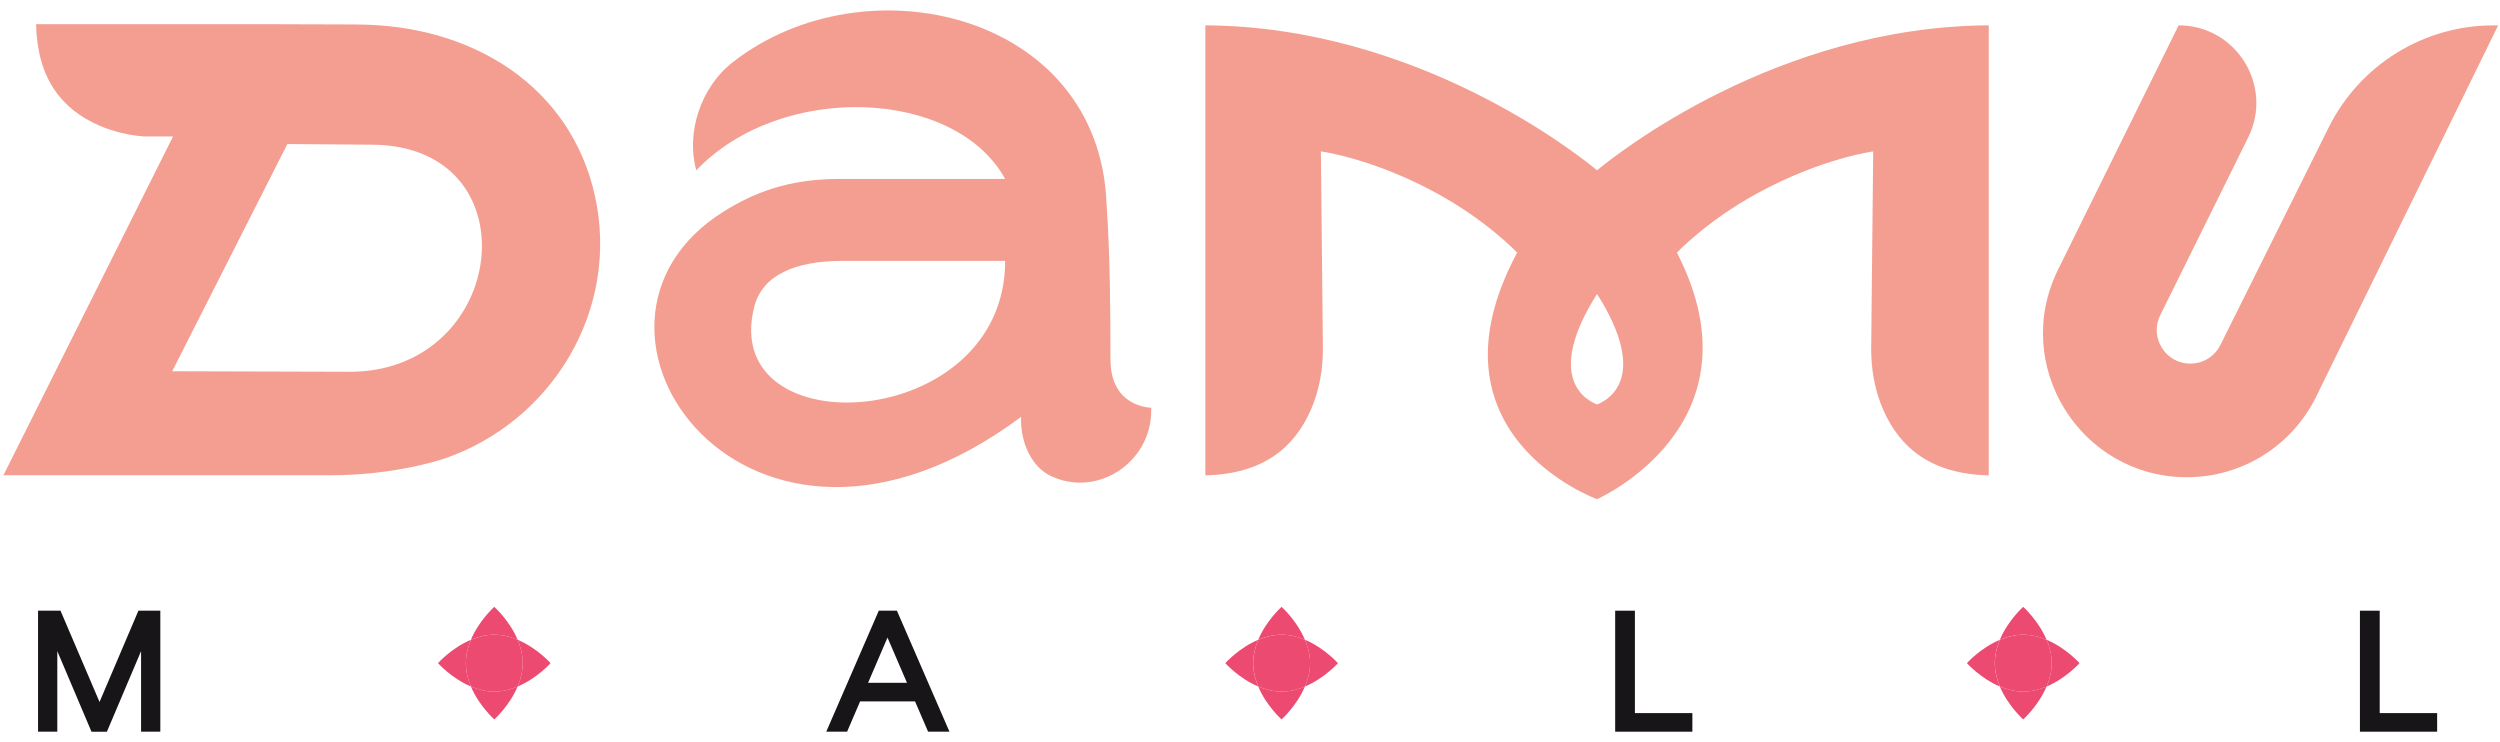
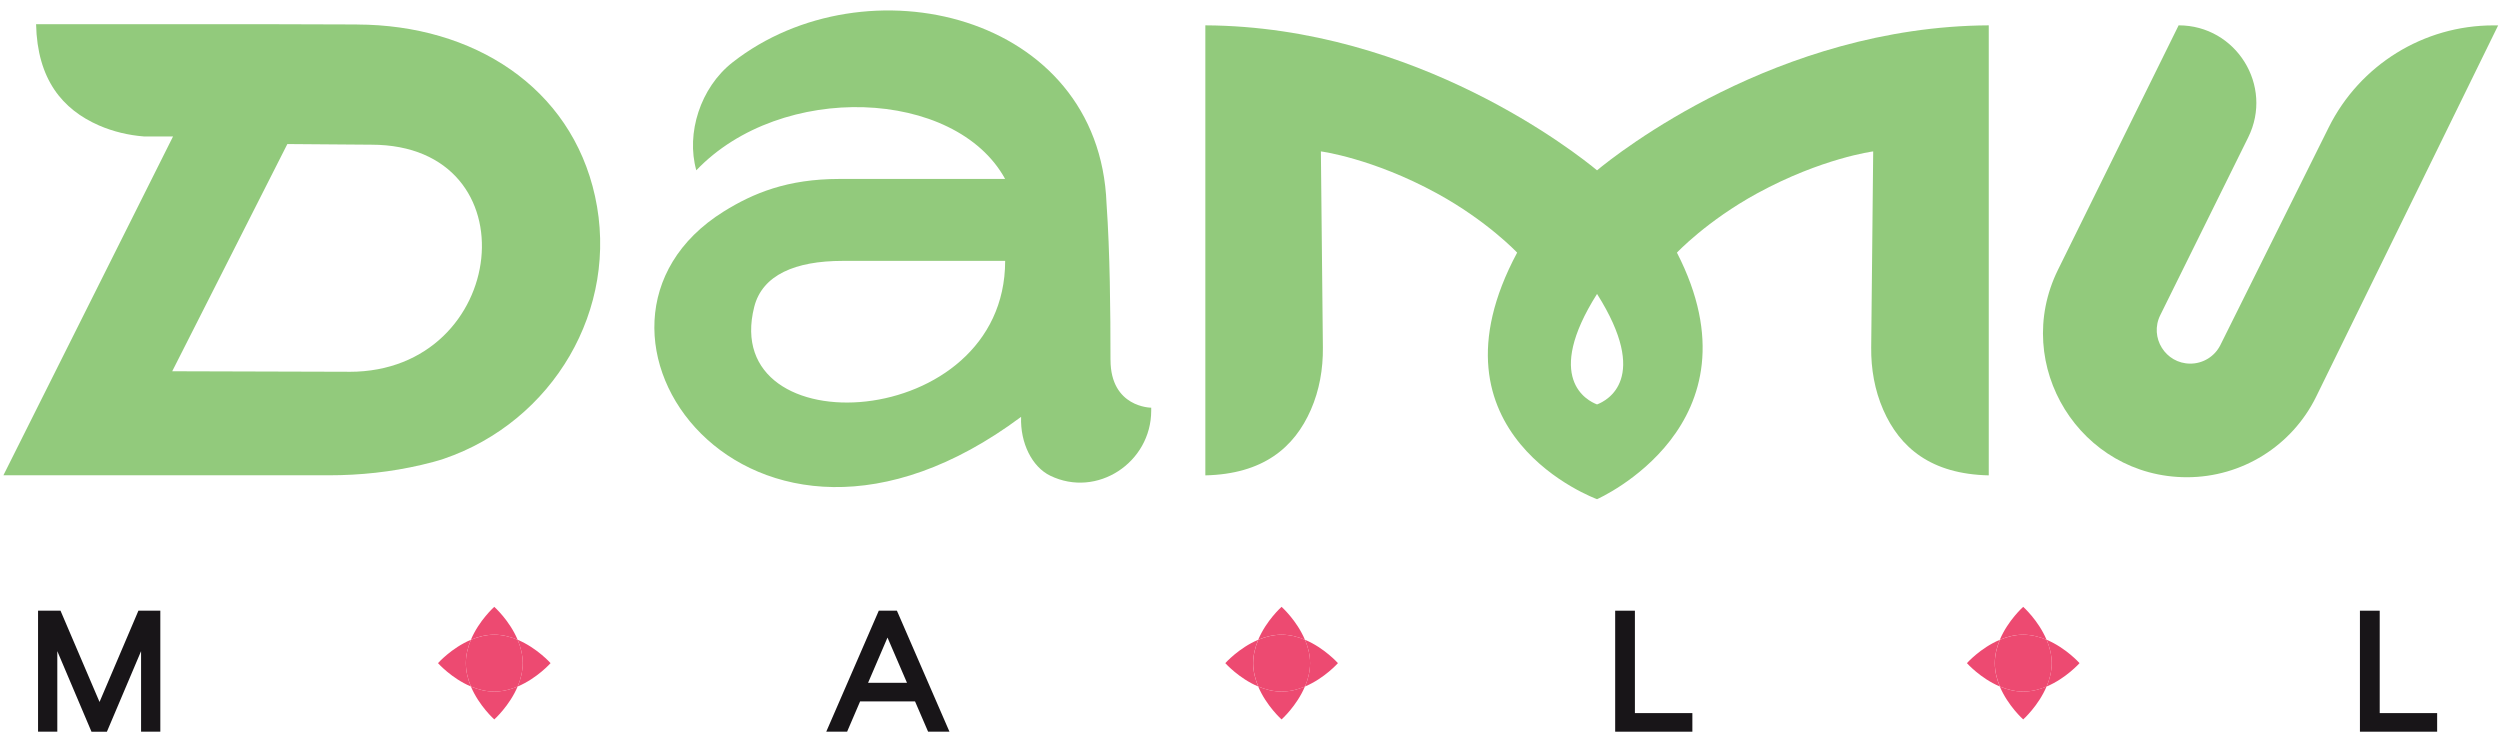
<svg xmlns="http://www.w3.org/2000/svg" width="155" height="46" viewBox="0 0 155 46" fill="none">
  <path d="M29.198 39.666C27.995 40.172 27.156 41.115 27.156 41.115C27.156 41.115 27.995 42.058 29.198 42.564C29.012 42.124 28.884 41.633 28.884 41.115C28.884 40.597 29.012 40.109 29.198 39.666Z" fill="#ED4A71" />
  <path d="M32.094 39.666C32.279 40.107 32.408 40.597 32.408 41.115C32.408 41.633 32.279 42.121 32.094 42.564C33.297 42.058 34.135 41.115 34.135 41.115C34.135 41.115 33.297 40.172 32.094 39.666Z" fill="#ED4A71" />
  <path d="M29.195 42.562C29.702 43.765 30.645 44.604 30.645 44.604C30.645 44.604 31.587 43.765 32.094 42.562C31.653 42.748 31.162 42.877 30.645 42.877C30.127 42.877 29.639 42.748 29.195 42.562Z" fill="#ED4A71" />
  <path d="M32.094 39.666C31.587 38.463 30.645 37.624 30.645 37.624C30.645 37.624 29.702 38.463 29.195 39.666C29.636 39.48 30.127 39.351 30.645 39.351C31.162 39.351 31.651 39.481 32.094 39.666Z" fill="#ED4A71" />
  <path d="M32.096 39.666C31.655 39.48 31.164 39.352 30.646 39.352C30.129 39.352 29.641 39.481 29.198 39.666C29.012 40.107 28.884 40.597 28.884 41.115C28.884 41.633 29.012 42.121 29.198 42.564C29.639 42.75 30.129 42.879 30.646 42.879C31.164 42.879 31.652 42.75 32.096 42.564C32.281 42.123 32.41 41.633 32.41 41.115C32.41 40.597 32.281 40.109 32.096 39.666Z" fill="#ED4A71" />
  <path d="M78.01 39.666C76.808 40.172 75.969 41.115 75.969 41.115C75.969 41.115 76.808 42.058 78.01 42.564C77.825 42.124 77.696 41.633 77.696 41.115C77.696 40.597 77.825 40.109 78.01 39.666Z" fill="#ED4A71" />
  <path d="M80.91 39.666C81.096 40.107 81.224 40.597 81.224 41.115C81.224 41.633 81.096 42.121 80.91 42.564C82.113 42.058 82.952 41.115 82.952 41.115C82.952 41.115 82.113 40.172 80.91 39.666Z" fill="#ED4A71" />
  <path d="M78.008 42.562C78.514 43.765 79.457 44.604 79.457 44.604C79.457 44.604 80.4 43.765 80.906 42.562C80.466 42.748 79.975 42.877 79.457 42.877C78.939 42.877 78.451 42.748 78.008 42.562Z" fill="#ED4A71" />
  <path d="M80.906 39.666C80.4 38.463 79.457 37.624 79.457 37.624C79.457 37.624 78.514 38.463 78.008 39.666C78.449 39.48 78.939 39.351 79.457 39.351C79.975 39.351 80.463 39.48 80.906 39.666Z" fill="#ED4A71" />
  <path d="M80.912 39.666C80.471 39.48 79.98 39.352 79.463 39.352C78.945 39.352 78.457 39.48 78.013 39.666C77.828 40.107 77.699 40.597 77.699 41.115C77.699 41.633 77.828 42.121 78.013 42.564C78.454 42.75 78.945 42.879 79.463 42.879C79.98 42.879 80.469 42.75 80.912 42.564C81.097 42.123 81.226 41.633 81.226 41.115C81.226 40.597 81.097 40.109 80.912 39.666Z" fill="#ED4A71" />
  <path d="M123.991 39.666C122.788 40.172 121.949 41.115 121.949 41.115C121.949 41.115 122.788 42.058 123.991 42.564C123.805 42.124 123.677 41.633 123.677 41.115C123.677 40.597 123.805 40.109 123.991 39.666Z" fill="#ED4A71" />
  <path d="M126.891 39.666C127.076 40.107 127.205 40.597 127.205 41.115C127.205 41.633 127.076 42.121 126.891 42.564C128.093 42.058 128.932 41.115 128.932 41.115C128.932 41.115 128.093 40.172 126.891 39.666Z" fill="#ED4A71" />
  <path d="M123.988 42.562C124.495 43.765 125.438 44.604 125.438 44.604C125.438 44.604 126.38 43.765 126.887 42.562C126.446 42.748 125.955 42.877 125.438 42.877C124.92 42.877 124.432 42.748 123.988 42.562Z" fill="#ED4A71" />
  <path d="M126.887 39.666C126.38 38.463 125.438 37.624 125.438 37.624C125.438 37.624 124.495 38.463 123.988 39.666C124.429 39.48 124.92 39.351 125.438 39.351C125.955 39.351 126.444 39.48 126.887 39.666Z" fill="#ED4A71" />
  <path d="M126.892 39.666C126.451 39.48 125.961 39.352 125.443 39.352C124.925 39.352 124.437 39.48 123.994 39.666C123.809 40.107 123.68 40.597 123.68 41.115C123.68 41.633 123.809 42.121 123.994 42.564C124.435 42.75 124.925 42.879 125.443 42.879C125.961 42.879 126.449 42.75 126.892 42.564C127.078 42.123 127.207 41.633 127.207 41.115C127.207 40.597 127.078 40.109 126.892 39.666Z" fill="#ED4A71" />
  <path d="M9.483 37.863H8.581L8.525 37.997L6.171 43.522L3.809 37.997L3.752 37.863H2.359V45.365H3.553V40.371L5.672 45.367H6.628L8.746 40.371V45.365H9.94V37.863H9.479H9.483Z" fill="#181518" />
  <path d="M55.665 37.994L55.608 37.863H54.484L54.428 37.994L51.36 45.06L51.227 45.365H52.522L52.578 45.231L53.327 43.486H56.732L57.541 45.362H58.866L58.733 45.057L55.665 37.992V37.994ZM56.234 42.335H53.82L55.025 39.529L56.234 42.335Z" fill="#181518" />
  <path d="M101.364 44.212V37.863H100.141V45.365H104.927V44.212H101.364Z" fill="#181518" />
  <path d="M150.886 44.212H147.542V37.863H146.316V45.365H151.103V44.212H150.883H150.886Z" fill="#181518" />
-   <path d="M22.134 1.517L16.136 1.499H2.237C2.311 4.922 3.871 6.787 6.139 7.778C7.023 8.162 7.968 8.384 8.924 8.46H10.729L0.211 29.468H20.4C22.329 29.468 24.253 29.263 26.129 28.824C26.643 28.704 27.127 28.575 27.504 28.449C34.284 26.138 38.431 19.161 36.891 12.164C35.399 5.383 29.333 1.54 22.137 1.52L22.134 1.517ZM21.666 23.05L10.677 23.018L17.816 8.931L23.021 8.971C33.12 8.971 31.558 23.052 21.666 23.052V23.05Z" fill="#F39E91" />
-   <path d="M99.017 10.56C97.823 9.572 87.866 1.646 74.731 1.571V29.473C78.3 29.391 80.243 27.766 81.276 25.401C81.805 24.191 82.033 22.869 82.019 21.546L81.895 9.387C81.895 9.387 85.078 9.799 89.078 11.982C92.211 13.692 94.063 15.663 94.063 15.663C88.013 26.961 99.017 30.949 99.017 30.949C99.017 30.949 109.457 26.355 103.97 15.663C103.97 15.663 105.82 13.694 108.955 11.982C112.955 9.801 116.138 9.387 116.138 9.387L116.014 21.546C116 22.869 116.229 24.191 116.758 25.401C117.791 27.766 119.733 29.393 123.303 29.473V1.571C110.167 1.644 100.208 9.57 99.017 10.56ZM99.017 25.075C98.395 24.84 95.702 23.463 99.017 18.223C102.331 23.463 99.638 24.84 99.017 25.075Z" fill="#F39E91" />
-   <path d="M154.885 1.574H154.591C150.264 1.574 146.31 4.022 144.381 7.897L137.664 21.392C137.311 22.1 136.59 22.545 135.801 22.545C134.257 22.545 133.251 20.924 133.936 19.541L139.389 8.517C140.972 5.318 138.643 1.571 135.075 1.571L127.596 16.724C124.671 22.649 128.985 29.588 135.593 29.588C138.996 29.588 142.102 27.65 143.601 24.596L154.887 1.571L154.885 1.574Z" fill="#F39E91" />
-   <path d="M68.85 22.308C68.85 19.29 68.818 15.662 68.605 12.618C68.158 0.803 53.636 -2.575 45.413 3.871C43.424 5.431 42.526 8.264 43.171 10.559C48.436 5.042 59.234 5.47 62.318 11.095H52.022C48.834 11.097 46.707 11.967 44.866 13.116C33.548 20.179 46.297 38.523 63.308 25.845C63.247 27.468 63.989 28.949 65.117 29.494C68.013 30.898 71.375 28.68 71.375 25.46V25.277C71.375 25.277 68.852 25.273 68.852 22.311L68.85 22.308ZM46.763 19.023C47.265 17.045 49.313 16.175 52.241 16.175H62.32C62.32 26.851 44.541 27.787 46.763 19.023Z" fill="#F39E91" />
+   <path d="M22.134 1.517L16.136 1.499H2.237C2.311 4.922 3.871 6.787 6.139 7.778C7.023 8.162 7.968 8.384 8.924 8.46H10.729L0.211 29.468H20.4C22.329 29.468 24.253 29.263 26.129 28.824C26.643 28.704 27.127 28.575 27.504 28.449C34.284 26.138 38.431 19.161 36.891 12.164C35.399 5.383 29.333 1.54 22.137 1.52L22.134 1.517ZM21.666 23.05L10.677 23.018L17.816 8.931L23.021 8.971C33.12 8.971 31.558 23.052 21.666 23.052V23.05Z" fill="#92CA7C" />
+   <path d="M99.017 10.56C97.823 9.572 87.866 1.646 74.731 1.571V29.473C78.3 29.391 80.243 27.766 81.276 25.401C81.805 24.191 82.033 22.869 82.019 21.546L81.895 9.387C81.895 9.387 85.078 9.799 89.078 11.982C92.211 13.692 94.063 15.663 94.063 15.663C88.013 26.961 99.017 30.949 99.017 30.949C99.017 30.949 109.457 26.355 103.97 15.663C103.97 15.663 105.82 13.694 108.955 11.982C112.955 9.801 116.138 9.387 116.138 9.387L116.014 21.546C116 22.869 116.229 24.191 116.758 25.401C117.791 27.766 119.733 29.393 123.303 29.473V1.571C110.167 1.644 100.208 9.57 99.017 10.56ZM99.017 25.075C98.395 24.84 95.702 23.463 99.017 18.223C102.331 23.463 99.638 24.84 99.017 25.075Z" fill="#92CA7C" />
+   <path d="M154.885 1.574H154.591C150.264 1.574 146.31 4.022 144.381 7.897L137.664 21.392C137.311 22.1 136.59 22.545 135.801 22.545C134.257 22.545 133.251 20.924 133.936 19.541L139.389 8.517C140.972 5.318 138.643 1.571 135.075 1.571L127.596 16.724C124.671 22.649 128.985 29.588 135.593 29.588C138.996 29.588 142.102 27.65 143.601 24.596L154.887 1.571L154.885 1.574Z" fill="#92CA7C" />
+   <path d="M68.85 22.308C68.85 19.29 68.818 15.662 68.605 12.618C68.158 0.803 53.636 -2.575 45.413 3.871C43.424 5.431 42.526 8.264 43.171 10.559C48.436 5.042 59.234 5.47 62.318 11.095H52.022C48.834 11.097 46.707 11.967 44.866 13.116C33.548 20.179 46.297 38.523 63.308 25.845C63.247 27.468 63.989 28.949 65.117 29.494C68.013 30.898 71.375 28.68 71.375 25.46V25.277C71.375 25.277 68.852 25.273 68.852 22.311L68.85 22.308ZM46.763 19.023C47.265 17.045 49.313 16.175 52.241 16.175H62.32C62.32 26.851 44.541 27.787 46.763 19.023Z" fill="#92CA7C" />
</svg>
